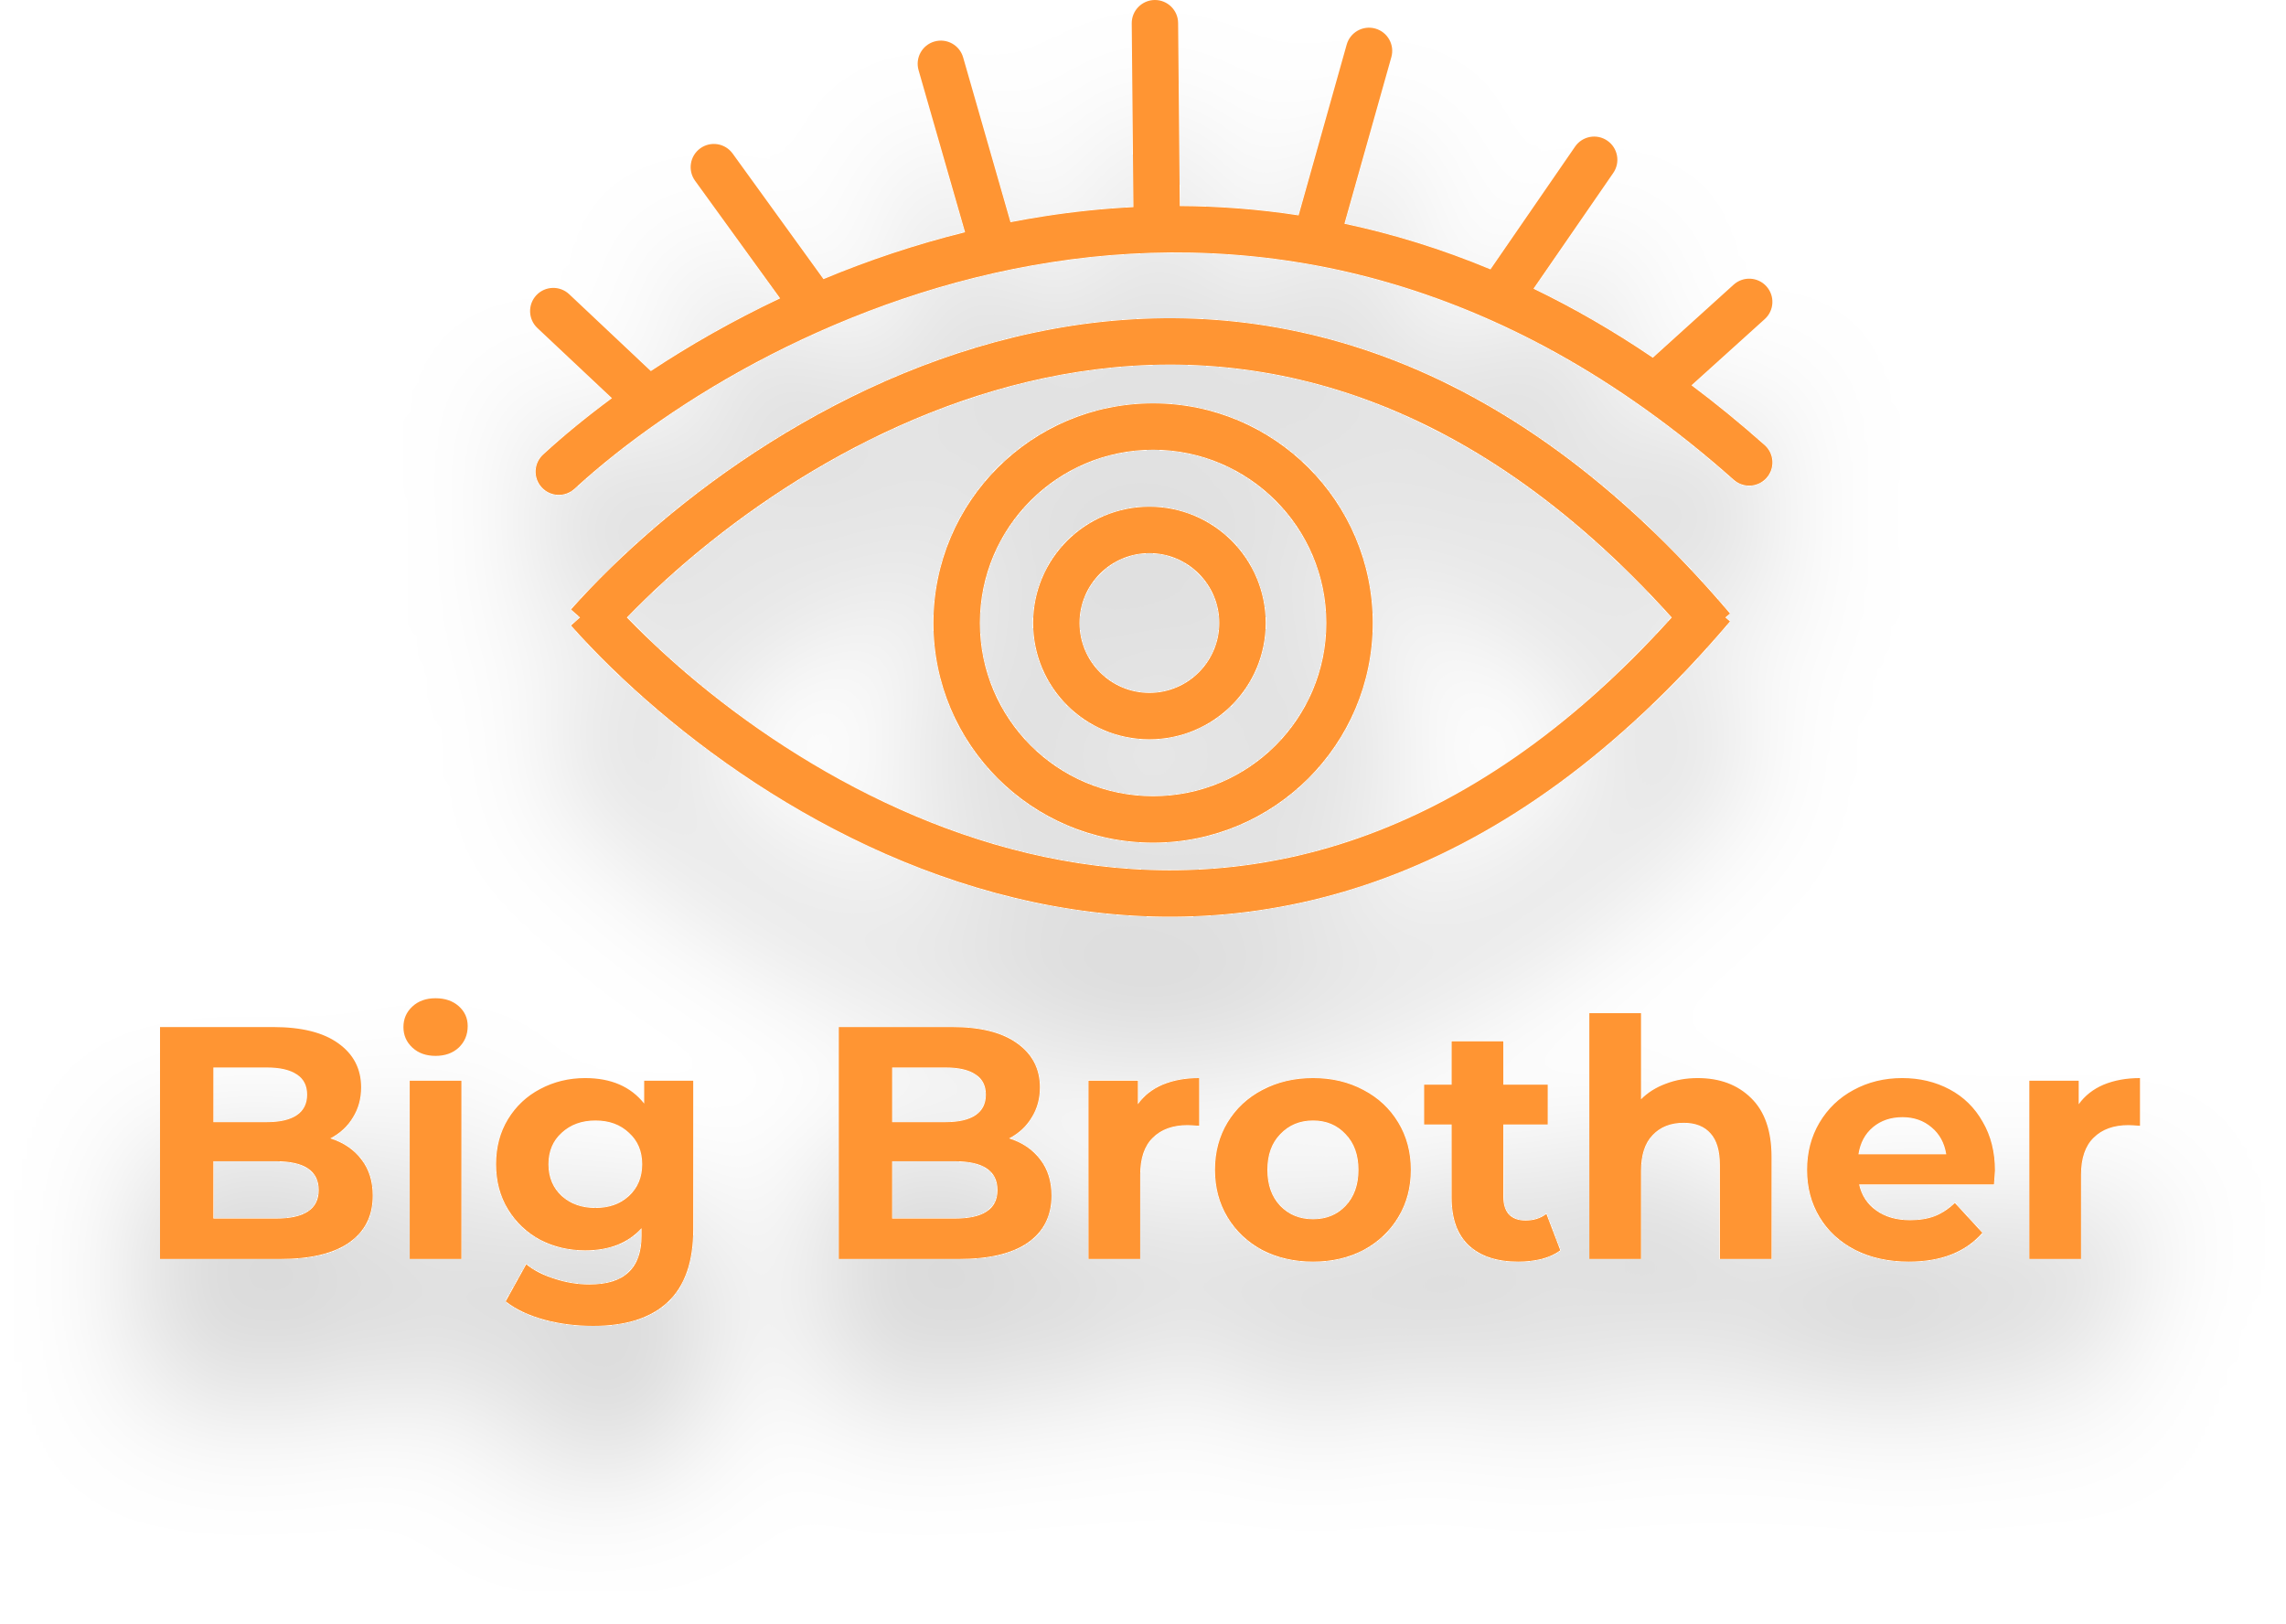
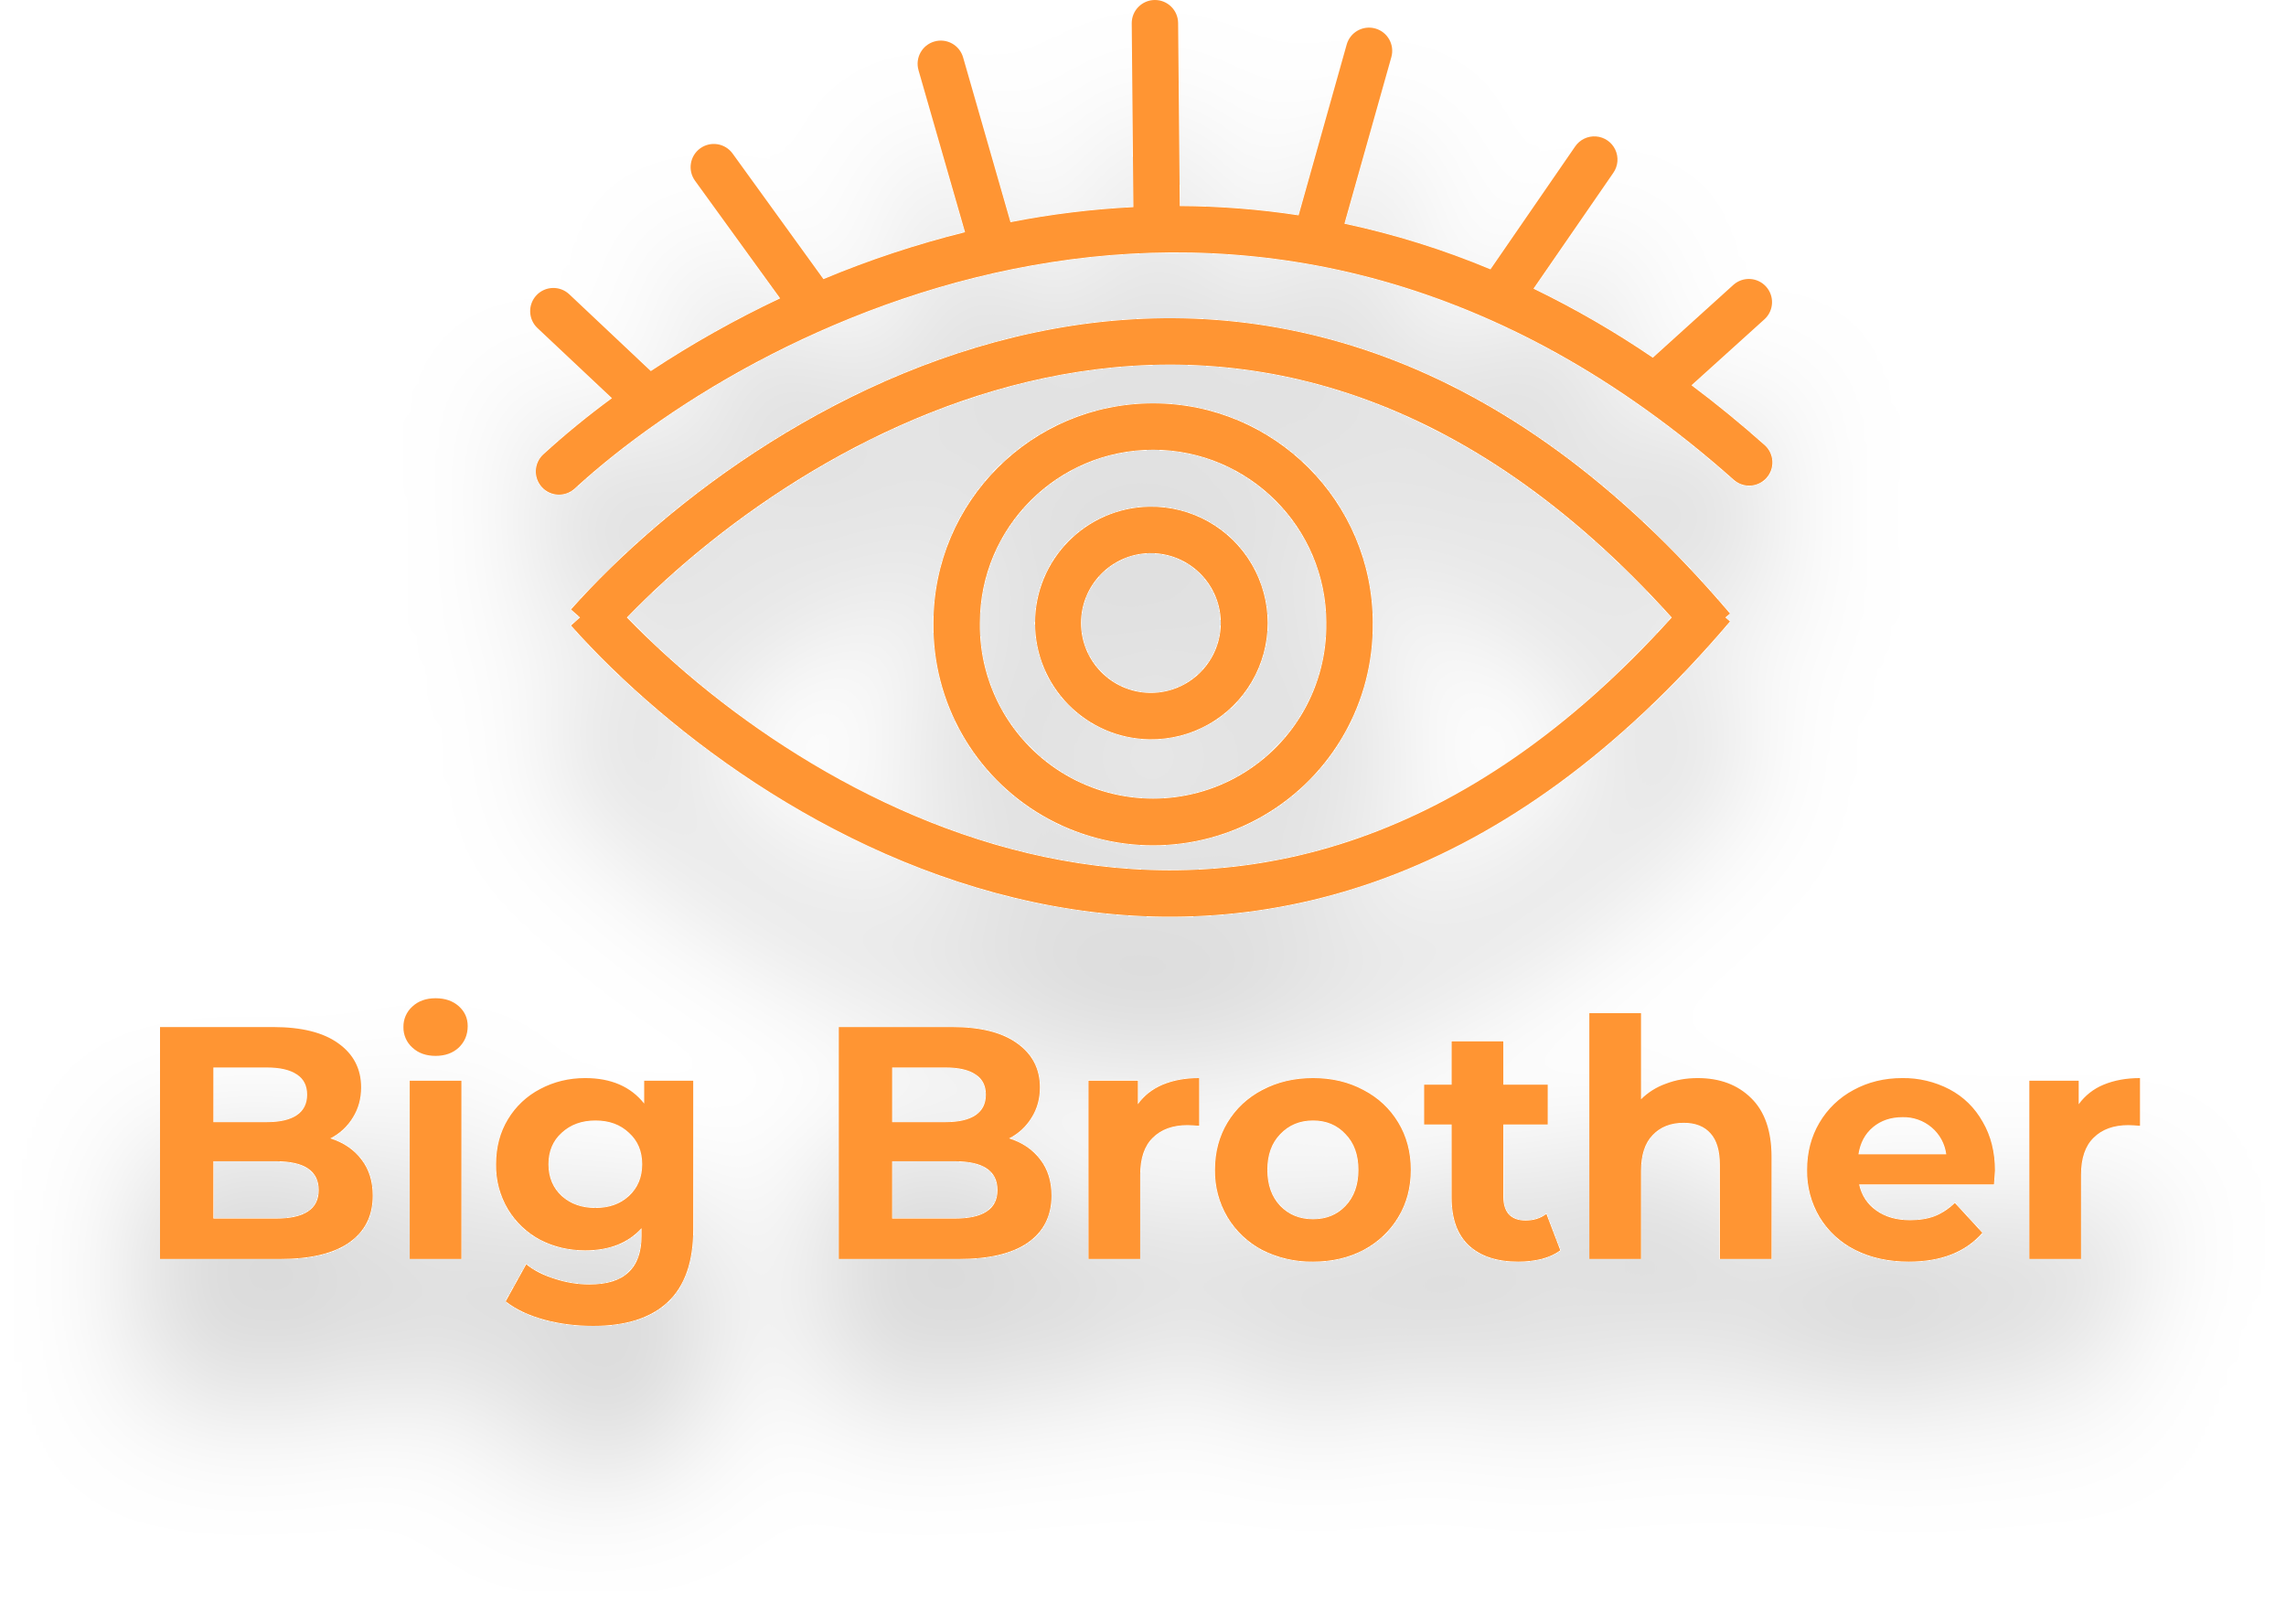
- <svg xmlns="http://www.w3.org/2000/svg" width="69" height="49" viewBox="0 0 69 49" fill="none">
-   <g filter="url(#filter0_d_24_1076)">
-     <path fill-rule="evenodd" clip-rule="evenodd" d="M35.56 0.694C35.557 0.307 35.24 -0.003 34.854 2.95639e-05C34.467 0.004 34.157 0.32 34.16 0.706L34.211 6.252C33.297 6.298 32.4 6.392 31.522 6.529C31.178 6.582 30.837 6.642 30.5 6.707L29.071 1.732C28.964 1.361 28.577 1.146 28.205 1.253C27.834 1.359 27.619 1.747 27.726 2.119L29.13 7.01C27.627 7.382 26.197 7.866 24.856 8.425L22.114 4.635C21.887 4.321 21.449 4.251 21.136 4.478C20.823 4.705 20.753 5.142 20.979 5.455L23.548 9.005C22.118 9.68 20.809 10.43 19.645 11.201L17.18 8.88C16.898 8.615 16.455 8.629 16.19 8.91C15.925 9.192 15.939 9.635 16.22 9.9L18.472 12.019C17.692 12.594 16.995 13.168 16.394 13.721C16.109 13.983 16.09 14.425 16.352 14.71C16.613 14.995 17.056 15.014 17.341 14.752C20.228 12.099 25.467 8.884 31.737 7.912C37.973 6.945 45.257 8.189 52.332 14.481C52.621 14.738 53.064 14.712 53.321 14.423C53.578 14.134 53.552 13.692 53.263 13.435C52.529 12.783 51.793 12.182 51.055 11.63L53.267 9.631C53.554 9.372 53.576 8.929 53.317 8.642C53.058 8.355 52.615 8.333 52.328 8.592L49.888 10.798C48.688 9.983 47.485 9.292 46.286 8.714L48.695 5.219C48.914 4.901 48.834 4.465 48.515 4.246C48.197 4.026 47.761 4.107 47.542 4.425L44.988 8.131C43.507 7.514 42.034 7.062 40.58 6.753L41.996 1.725C42.101 1.353 41.884 0.967 41.512 0.862C41.14 0.757 40.753 0.974 40.648 1.346L39.197 6.501C37.983 6.315 36.785 6.226 35.61 6.22L35.56 0.694ZM17.236 18.88L17.508 18.637L17.236 18.395C20.193 15.076 25.484 11.085 31.78 9.931C38.141 8.766 45.425 10.518 52.217 18.518L52.077 18.637L52.217 18.756C45.425 26.756 38.141 28.509 31.78 27.343C25.484 26.19 20.193 22.198 17.236 18.88ZM32.033 25.966C26.554 24.962 21.825 21.638 18.921 18.637C21.825 15.636 26.554 12.312 32.033 11.308C37.665 10.277 44.183 11.677 50.461 18.637C44.183 25.598 37.665 26.998 32.033 25.966ZM40.034 18.804C40.034 21.692 37.693 24.033 34.805 24.033C31.917 24.033 29.576 21.692 29.576 18.804C29.576 15.916 31.917 13.575 34.805 13.575C37.693 13.575 40.034 15.916 40.034 18.804ZM41.434 18.804C41.434 22.465 38.466 25.433 34.805 25.433C31.143 25.433 28.175 22.465 28.175 18.804C28.175 15.143 31.143 12.175 34.805 12.175C38.466 12.175 41.434 15.143 41.434 18.804ZM34.693 20.914C35.858 20.914 36.803 19.97 36.803 18.804C36.803 17.639 35.858 16.695 34.693 16.695C33.528 16.695 32.584 17.639 32.584 18.804C32.584 19.97 33.528 20.914 34.693 20.914ZM34.693 22.314C36.631 22.314 38.203 20.743 38.203 18.804C38.203 16.866 36.631 15.295 34.693 15.295C32.755 15.295 31.184 16.866 31.184 18.804C31.184 20.743 32.755 22.314 34.693 22.314Z" fill="#FF9533" />
-     <path d="M9.97 34.36C10.37 34.487 10.683 34.7 10.91 35C11.137 35.293 11.25 35.657 11.25 36.09C11.25 36.703 11.01 37.177 10.53 37.51C10.057 37.837 9.363 38 8.45 38H4.83V31H8.25C9.103 31 9.757 31.163 10.21 31.49C10.67 31.817 10.9 32.26 10.9 32.82C10.9 33.16 10.817 33.463 10.65 33.73C10.49 33.997 10.263 34.207 9.97 34.36ZM6.44 32.22V33.87H8.05C8.45 33.87 8.753 33.8 8.96 33.66C9.167 33.52 9.27 33.313 9.27 33.04C9.27 32.767 9.167 32.563 8.96 32.43C8.753 32.29 8.45 32.22 8.05 32.22H6.44ZM8.33 36.78C8.757 36.78 9.077 36.71 9.29 36.57C9.51 36.43 9.62 36.213 9.62 35.92C9.62 35.34 9.19 35.05 8.33 35.05H6.44V36.78H8.33ZM12.367 32.62H13.927V38H12.367V32.62ZM13.146 31.87C12.86 31.87 12.627 31.787 12.447 31.62C12.267 31.453 12.177 31.247 12.177 31C12.177 30.753 12.267 30.547 12.447 30.38C12.627 30.213 12.86 30.13 13.146 30.13C13.433 30.13 13.666 30.21 13.847 30.37C14.027 30.53 14.117 30.73 14.117 30.97C14.117 31.23 14.027 31.447 13.847 31.62C13.666 31.787 13.433 31.87 13.146 31.87ZM20.924 32.62V37.1C20.924 38.087 20.668 38.82 20.154 39.3C19.641 39.78 18.891 40.02 17.904 40.02C17.384 40.02 16.891 39.957 16.424 39.83C15.958 39.703 15.571 39.52 15.264 39.28L15.884 38.16C16.111 38.347 16.398 38.493 16.744 38.6C17.091 38.713 17.438 38.77 17.784 38.77C18.324 38.77 18.721 38.647 18.974 38.4C19.234 38.16 19.364 37.793 19.364 37.3V37.07C18.958 37.517 18.391 37.74 17.664 37.74C17.171 37.74 16.718 37.633 16.304 37.42C15.898 37.2 15.574 36.893 15.334 36.5C15.094 36.107 14.974 35.653 14.974 35.14C14.974 34.627 15.094 34.173 15.334 33.78C15.574 33.387 15.898 33.083 16.304 32.87C16.718 32.65 17.171 32.54 17.664 32.54C18.444 32.54 19.038 32.797 19.444 33.31V32.62H20.924ZM17.974 36.46C18.388 36.46 18.724 36.34 18.984 36.1C19.251 35.853 19.384 35.533 19.384 35.14C19.384 34.747 19.251 34.43 18.984 34.19C18.724 33.943 18.388 33.82 17.974 33.82C17.561 33.82 17.221 33.943 16.954 34.19C16.688 34.43 16.554 34.747 16.554 35.14C16.554 35.533 16.688 35.853 16.954 36.1C17.221 36.34 17.561 36.46 17.974 36.46ZM30.458 34.36C30.858 34.487 31.172 34.7 31.398 35C31.625 35.293 31.738 35.657 31.738 36.09C31.738 36.703 31.498 37.177 31.018 37.51C30.545 37.837 29.852 38 28.938 38H25.318V31H28.738C29.592 31 30.245 31.163 30.698 31.49C31.158 31.817 31.388 32.26 31.388 32.82C31.388 33.16 31.305 33.463 31.138 33.73C30.978 33.997 30.752 34.207 30.458 34.36ZM26.928 32.22V33.87H28.538C28.938 33.87 29.242 33.8 29.448 33.66C29.655 33.52 29.758 33.313 29.758 33.04C29.758 32.767 29.655 32.563 29.448 32.43C29.242 32.29 28.938 32.22 28.538 32.22H26.928ZM28.818 36.78C29.245 36.78 29.565 36.71 29.778 36.57C29.998 36.43 30.108 36.213 30.108 35.92C30.108 35.34 29.678 35.05 28.818 35.05H26.928V36.78H28.818ZM34.345 33.33C34.531 33.07 34.781 32.873 35.095 32.74C35.415 32.607 35.781 32.54 36.195 32.54V33.98C36.021 33.967 35.905 33.96 35.845 33.96C35.398 33.96 35.048 34.087 34.795 34.34C34.541 34.587 34.415 34.96 34.415 35.46V38H32.855V32.62H34.345V33.33ZM39.633 38.08C39.067 38.08 38.557 37.963 38.103 37.73C37.657 37.49 37.307 37.16 37.053 36.74C36.8 36.32 36.673 35.843 36.673 35.31C36.673 34.777 36.8 34.3 37.053 33.88C37.307 33.46 37.657 33.133 38.103 32.9C38.557 32.66 39.067 32.54 39.633 32.54C40.2 32.54 40.707 32.66 41.154 32.9C41.6 33.133 41.95 33.46 42.203 33.88C42.457 34.3 42.584 34.777 42.584 35.31C42.584 35.843 42.457 36.32 42.203 36.74C41.95 37.16 41.6 37.49 41.154 37.73C40.707 37.963 40.2 38.08 39.633 38.08ZM39.633 36.8C40.033 36.8 40.36 36.667 40.614 36.4C40.873 36.127 41.004 35.763 41.004 35.31C41.004 34.857 40.873 34.497 40.614 34.23C40.36 33.957 40.033 33.82 39.633 33.82C39.233 33.82 38.904 33.957 38.644 34.23C38.383 34.497 38.254 34.857 38.254 35.31C38.254 35.763 38.383 36.127 38.644 36.4C38.904 36.667 39.233 36.8 39.633 36.8ZM47.096 37.74C46.943 37.853 46.753 37.94 46.526 38C46.306 38.053 46.073 38.08 45.826 38.08C45.186 38.08 44.69 37.917 44.336 37.59C43.99 37.263 43.816 36.783 43.816 36.15V33.94H42.986V32.74H43.816V31.43H45.376V32.74H46.716V33.94H45.376V36.13C45.376 36.357 45.433 36.533 45.546 36.66C45.666 36.78 45.833 36.84 46.046 36.84C46.293 36.84 46.503 36.773 46.676 36.64L47.096 37.74ZM51.242 32.54C51.909 32.54 52.445 32.74 52.852 33.14C53.265 33.54 53.472 34.133 53.472 34.92V38H51.912V35.16C51.912 34.733 51.819 34.417 51.632 34.21C51.445 33.997 51.175 33.89 50.822 33.89C50.429 33.89 50.115 34.013 49.882 34.26C49.649 34.5 49.532 34.86 49.532 35.34V38H47.972V30.58H49.532V33.18C49.739 32.973 49.989 32.817 50.282 32.71C50.575 32.597 50.895 32.54 51.242 32.54ZM60.215 35.33C60.215 35.35 60.205 35.49 60.185 35.75H56.115C56.188 36.083 56.361 36.347 56.635 36.54C56.908 36.733 57.248 36.83 57.655 36.83C57.935 36.83 58.181 36.79 58.395 36.71C58.615 36.623 58.818 36.49 59.005 36.31L59.835 37.21C59.328 37.79 58.588 38.08 57.615 38.08C57.008 38.08 56.471 37.963 56.005 37.73C55.538 37.49 55.178 37.16 54.925 36.74C54.671 36.32 54.545 35.843 54.545 35.31C54.545 34.783 54.668 34.31 54.915 33.89C55.168 33.463 55.511 33.133 55.945 32.9C56.385 32.66 56.875 32.54 57.415 32.54C57.941 32.54 58.418 32.653 58.845 32.88C59.271 33.107 59.605 33.433 59.845 33.86C60.091 34.28 60.215 34.77 60.215 35.33ZM57.425 33.72C57.071 33.72 56.775 33.82 56.535 34.02C56.295 34.22 56.148 34.493 56.095 34.84H58.745C58.691 34.5 58.545 34.23 58.305 34.03C58.065 33.823 57.771 33.72 57.425 33.72ZM62.743 33.33C62.93 33.07 63.18 32.873 63.493 32.74C63.813 32.607 64.18 32.54 64.593 32.54V33.98C64.42 33.967 64.303 33.96 64.243 33.96C63.797 33.96 63.447 34.087 63.193 34.34C62.94 34.587 62.813 34.96 62.813 35.46V38H61.253V32.62H62.743V33.33Z" fill="#FF9533" />
+ <svg xmlns="http://www.w3.org/2000/svg" width="69" height="49" fill="none">
+   <g filter="url(#a)" fill="#FF9533">
+     <path fill-rule="evenodd" clip-rule="evenodd" d="M35.56.694a.7.7 0 1 0-1.4.012l.05 5.546a26.13 26.13 0 0 0-3.71.455L29.07 1.732a.7.7 0 1 0-1.346.387l1.405 4.89a29.63 29.63 0 0 0-4.274 1.416l-2.742-3.79a.7.7 0 0 0-1.135.82l2.57 3.55a31.193 31.193 0 0 0-3.904 2.196L17.18 8.88a.7.7 0 0 0-.96 1.019l2.252 2.12a24.82 24.82 0 0 0-2.078 1.701.7.7 0 0 0 .947 1.031c2.887-2.653 8.126-5.868 14.396-6.84 6.236-.967 13.52.277 20.595 6.57a.7.7 0 0 0 .93-1.047 33.805 33.805 0 0 0-2.207-1.805l2.212-2a.7.7 0 0 0-.939-1.038l-2.44 2.206a28.292 28.292 0 0 0-3.602-2.084l2.409-3.495a.7.7 0 1 0-1.153-.794l-2.554 3.706a24.876 24.876 0 0 0-4.408-1.378l1.416-5.028a.7.7 0 1 0-1.348-.38l-1.451 5.156a24.558 24.558 0 0 0-3.587-.28L35.56.693ZM17.236 18.88l.272-.243-.272-.242c2.957-3.319 8.248-7.31 14.544-8.464 6.36-1.165 13.645.587 20.437 8.588l-.14.118.14.12c-6.792 8-14.076 9.752-20.437 8.586-6.296-1.153-11.587-5.145-14.544-8.463Zm14.797 7.086c-5.48-1.004-10.208-4.328-13.112-7.329 2.904-3 7.633-6.325 13.112-7.329 5.632-1.031 12.15.369 18.428 7.33-6.278 6.96-12.796 8.36-18.428 7.328Zm8-7.162a5.229 5.229 0 1 1-10.457 0 5.229 5.229 0 0 1 10.458 0Zm1.4 0a6.629 6.629 0 1 1-13.257 0 6.629 6.629 0 0 1 13.258 0Zm-6.74 2.11a2.11 2.11 0 1 0 0-4.219 2.11 2.11 0 0 0 0 4.219Zm0 1.4a3.51 3.51 0 1 0 0-7.019 3.51 3.51 0 0 0 0 7.019Z" />
+     <path d="M9.97 34.36c.4.127.713.34.94.64.227.293.34.657.34 1.09 0 .613-.24 1.087-.72 1.42-.473.327-1.167.49-2.08.49H4.83v-7h3.42c.853 0 1.507.163 1.96.49.46.327.69.77.69 1.33 0 .34-.083.643-.25.91a1.68 1.68 0 0 1-.68.63Zm-3.53-2.14v1.65h1.61c.4 0 .703-.07.91-.21.207-.14.31-.347.31-.62s-.103-.477-.31-.61c-.207-.14-.51-.21-.91-.21H6.44Zm1.89 4.56c.427 0 .747-.07.96-.21.22-.14.33-.357.33-.65 0-.58-.43-.87-1.29-.87H6.44v1.73h1.89Zm4.037-4.16h1.56V38h-1.56v-5.38Zm.78-.75c-.287 0-.52-.083-.7-.25a.81.81 0 0 1-.27-.62.81.81 0 0 1 .27-.62c.18-.167.413-.25.7-.25.286 0 .52.08.7.24.18.16.27.36.27.6 0 .26-.09.477-.27.65-.18.167-.414.25-.7.25Zm7.777.75v4.48c0 .987-.256 1.72-.77 2.2-.513.48-1.263.72-2.25.72-.52 0-1.013-.063-1.48-.19-.466-.127-.853-.31-1.16-.55l.62-1.12c.227.187.514.333.86.44.347.113.694.17 1.04.17.54 0 .937-.123 1.19-.37.26-.24.39-.607.39-1.1v-.23c-.406.447-.973.67-1.7.67-.493 0-.946-.107-1.36-.32a2.523 2.523 0 0 1-.97-.92 2.558 2.558 0 0 1-.36-1.36c0-.513.12-.967.36-1.36a2.45 2.45 0 0 1 .97-.91c.414-.22.867-.33 1.36-.33.78 0 1.374.257 1.78.77v-.69h1.48Zm-2.95 3.84c.414 0 .75-.12 1.01-.36.267-.247.4-.567.4-.96s-.133-.71-.4-.95c-.26-.247-.596-.37-1.01-.37-.413 0-.753.123-1.02.37-.266.24-.4.557-.4.95 0 .393.134.713.4.96.267.24.607.36 1.02.36Zm12.484-2.1c.4.127.714.34.94.64.227.293.34.657.34 1.09 0 .613-.24 1.087-.72 1.42-.473.327-1.166.49-2.08.49h-3.62v-7h3.42c.854 0 1.507.163 1.96.49.46.327.69.77.69 1.33 0 .34-.083.643-.25.91a1.68 1.68 0 0 1-.68.63Zm-3.53-2.14v1.65h1.61c.4 0 .704-.07.91-.21.207-.14.31-.347.31-.62s-.103-.477-.31-.61c-.206-.14-.51-.21-.91-.21h-1.61Zm1.89 4.56c.427 0 .747-.07.96-.21.22-.14.33-.357.33-.65 0-.58-.43-.87-1.29-.87h-1.89v1.73h1.89Zm5.527-3.45c.186-.26.436-.457.75-.59.32-.133.686-.2 1.1-.2v1.44a5.66 5.66 0 0 0-.35-.02c-.447 0-.797.127-1.05.38-.254.247-.38.62-.38 1.12V38h-1.56v-5.38h1.49v.71Zm5.288 4.75a3.294 3.294 0 0 1-1.53-.35 2.682 2.682 0 0 1-1.05-.99 2.714 2.714 0 0 1-.38-1.43c0-.533.127-1.01.38-1.43.254-.42.604-.747 1.05-.98.454-.24.964-.36 1.53-.36.567 0 1.074.12 1.52.36.447.233.797.56 1.05.98.254.42.38.897.38 1.43 0 .533-.126 1.01-.38 1.43-.253.42-.603.75-1.05.99-.446.233-.953.35-1.52.35Zm0-1.28c.4 0 .727-.133.98-.4.26-.273.39-.637.39-1.09 0-.453-.13-.813-.39-1.08-.253-.273-.58-.41-.98-.41s-.73.137-.99.41c-.26.267-.39.627-.39 1.08 0 .453.13.817.39 1.09.26.267.59.4.99.4Zm7.463.94c-.153.113-.343.2-.57.26-.22.053-.453.08-.7.08-.64 0-1.136-.163-1.49-.49-.346-.327-.52-.807-.52-1.44v-2.21h-.83v-1.2h.83v-1.31h1.56v1.31h1.34v1.2h-1.34v2.19c0 .227.057.403.17.53.12.12.287.18.5.18.247 0 .457-.067.63-.2l.42 1.1Zm4.146-5.2c.667 0 1.203.2 1.61.6.413.4.62.993.62 1.78V38h-1.56v-2.84c0-.427-.093-.743-.28-.95-.187-.213-.457-.32-.81-.32-.393 0-.707.123-.94.37-.233.24-.35.6-.35 1.08V38h-1.56v-7.42h1.56v2.6a2.02 2.02 0 0 1 .75-.47c.293-.113.613-.17.96-.17Zm8.973 2.79c0 .02-.01.16-.03.42h-4.07c.073.333.246.597.52.79.273.193.613.29 1.02.29.28 0 .526-.04.74-.12.22-.087.423-.22.61-.4l.83.9c-.507.58-1.247.87-2.22.87-.607 0-1.144-.117-1.61-.35a2.635 2.635 0 0 1-1.08-.99 2.714 2.714 0 0 1-.38-1.43c0-.527.123-1 .37-1.42a2.625 2.625 0 0 1 1.03-.99c.44-.24.93-.36 1.47-.36a3 3 0 0 1 1.43.34c.426.227.76.553 1 .98.246.42.37.91.37 1.47Zm-2.79-1.61c-.354 0-.65.1-.89.3-.24.2-.387.473-.44.82h2.65a1.27 1.27 0 0 0-.44-.81 1.302 1.302 0 0 0-.88-.31Zm5.318-.39a1.74 1.74 0 0 1 .75-.59c.32-.133.687-.2 1.1-.2v1.44a5.656 5.656 0 0 0-.35-.02c-.446 0-.796.127-1.05.38-.253.247-.38.62-.38 1.12V38h-1.56v-5.38h1.49v.71Z" />
  </g>
  <defs>
-     <filter id="filter0_d_24_1076" x="0" y="0" width="69" height="48.02" filterUnits="userSpaceOnUse" color-interpolation-filters="sRGB">
+     <filter id="a" x="0" y="0" width="69" height="48.02" filterUnits="userSpaceOnUse" color-interpolation-filters="sRGB">
      <feFlood flood-opacity="0" result="BackgroundImageFix" />
-       <feColorMatrix in="SourceAlpha" type="matrix" values="0 0 0 0 0 0 0 0 0 0 0 0 0 0 0 0 0 0 127 0" result="hardAlpha" />
+       <feColorMatrix in="SourceAlpha" values="0 0 0 0 0 0 0 0 0 0 0 0 0 0 0 0 0 0 127 0" result="hardAlpha" />
      <feOffset dy="4" />
      <feGaussianBlur stdDeviation="2" />
      <feComposite in2="hardAlpha" operator="out" />
-       <feColorMatrix type="matrix" values="0 0 0 0 0 0 0 0 0 0 0 0 0 0 0 0 0 0 0.25 0" />
-       <feBlend mode="normal" in2="BackgroundImageFix" result="effect1_dropShadow_24_1076" />
-       <feBlend mode="normal" in="SourceGraphic" in2="effect1_dropShadow_24_1076" result="shape" />
+       <feColorMatrix values="0 0 0 0 0 0 0 0 0 0 0 0 0 0 0 0 0 0 0.25 0" />
+       <feBlend in2="BackgroundImageFix" result="effect1_dropShadow_24_1076" />
+       <feBlend in="SourceGraphic" in2="effect1_dropShadow_24_1076" result="shape" />
    </filter>
  </defs>
</svg>
